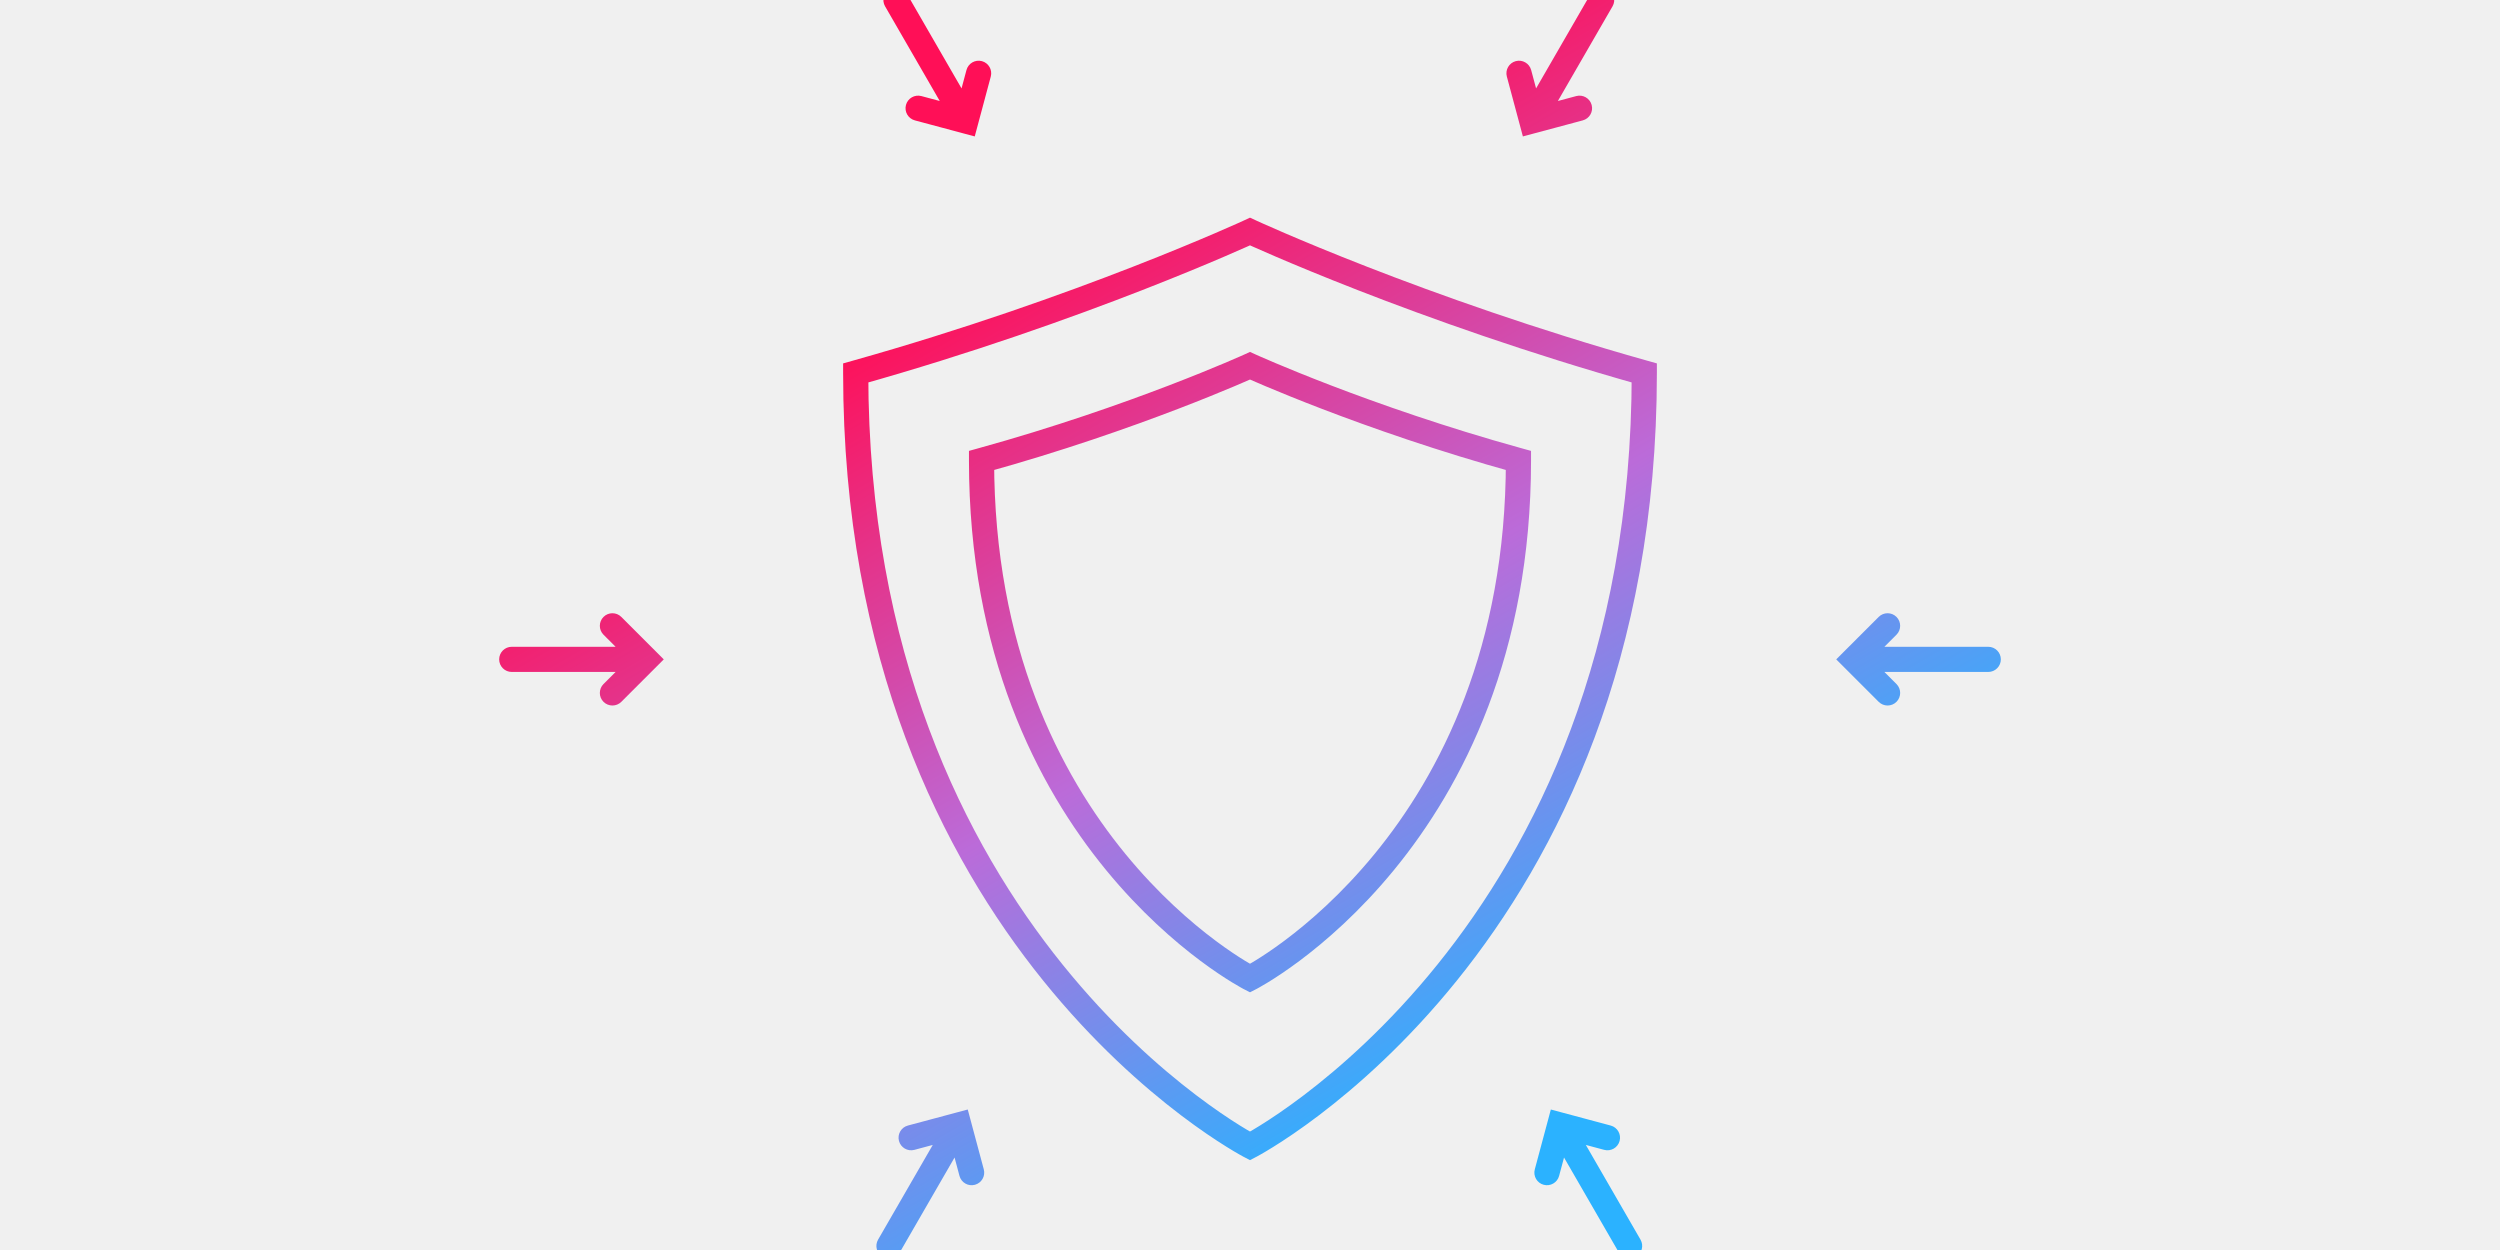
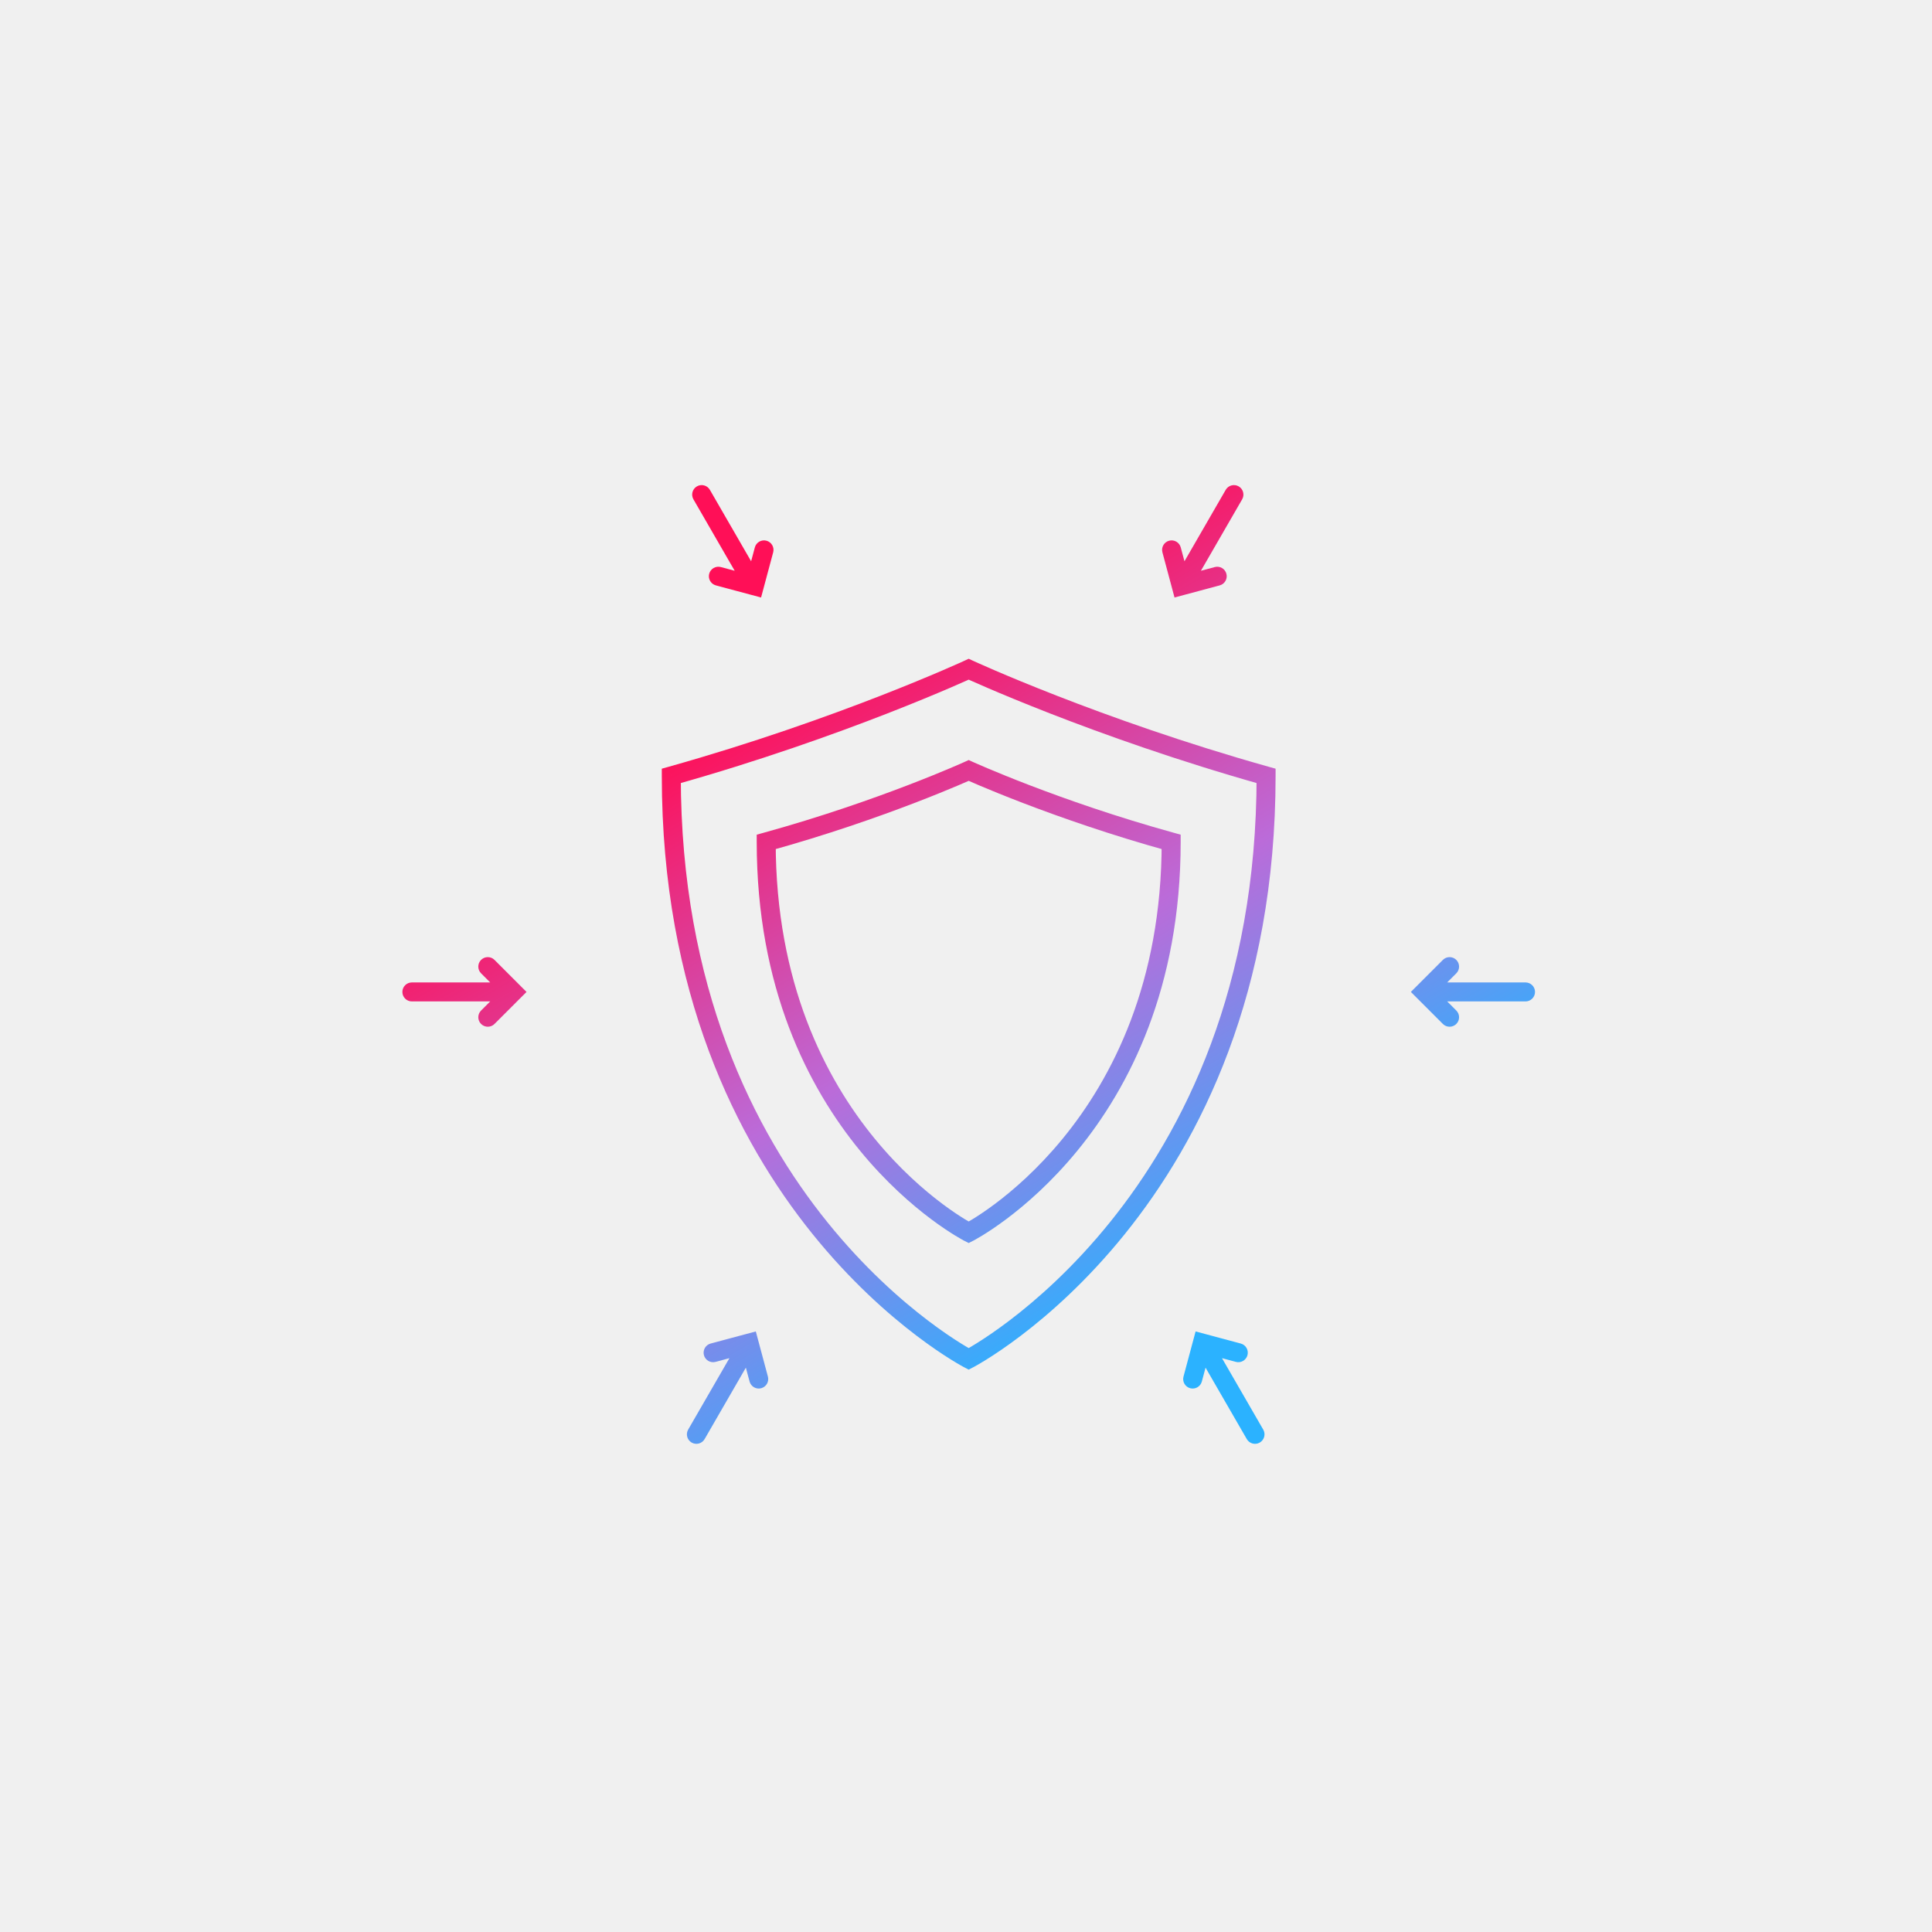
- <svg xmlns="http://www.w3.org/2000/svg" width="298" height="149" viewBox="0 0 298 149" fill="none">
-   <g clip-path="url(#clip0)">
-     <path d="M149 27.598L149.63 26.236L149 25.944L148.37 26.236L149 27.598ZM196 44.455H197.5V43.318L196.406 43.01L196 44.455ZM149 136.597L148.309 137.929L149 138.288L149.691 137.929L149 136.597ZM102 44.455L101.594 43.01L100.5 43.318V44.455H102ZM149 43.597L149.622 42.233L149 41.949L148.378 42.233L149 43.597ZM181 54.887H182.5V53.745L181.4 53.441L181 54.887ZM149 116.597L148.318 117.933L149 118.282L149.682 117.933L149 116.597ZM117 54.887L116.6 53.441L115.5 53.745V54.887H117ZM182.589 14.425L181.14 14.814L181.528 16.263L182.977 15.874L182.589 14.425ZM188.666 14.35C189.466 14.136 189.941 13.313 189.726 12.513C189.512 11.713 188.69 11.238 187.889 11.452L188.666 14.35ZM182.514 8.349C182.299 7.549 181.477 7.074 180.677 7.288C179.876 7.503 179.402 8.325 179.616 9.125L182.514 8.349ZM192.217 0.75C192.631 0.033 192.385 -0.885 191.668 -1.299C190.95 -1.713 190.033 -1.467 189.619 -0.75L192.217 0.75ZM115.128 14.425L114.74 15.874L116.189 16.263L116.577 14.814L115.128 14.425ZM109.828 11.452C109.027 11.238 108.205 11.713 107.99 12.513C107.776 13.313 108.251 14.136 109.051 14.35L109.828 11.452ZM118.101 9.125C118.315 8.325 117.841 7.503 117.04 7.288C116.24 7.074 115.418 7.549 115.203 8.349L118.101 9.125ZM108.098 -0.75C107.684 -1.467 106.767 -1.713 106.049 -1.299C105.332 -0.885 105.086 0.033 105.5 0.75L108.098 -0.75ZM77 78.597L78.061 79.658L79.121 78.597L78.061 77.537L77 78.597ZM71.939 81.537C71.354 82.123 71.354 83.072 71.939 83.658C72.525 84.244 73.475 84.244 74.061 83.658L71.939 81.537ZM74.061 73.537C73.475 72.951 72.525 72.951 71.939 73.537C71.354 74.123 71.354 75.072 71.939 75.658L74.061 73.537ZM61 77.097C60.172 77.097 59.5 77.769 59.5 78.597C59.5 79.426 60.172 80.097 61 80.097V77.097ZM221 78.597L219.939 77.537L218.879 78.597L219.939 79.658L221 78.597ZM223.939 83.658C224.525 84.244 225.475 84.244 226.061 83.658C226.646 83.072 226.646 82.123 226.061 81.537L223.939 83.658ZM226.061 75.658C226.646 75.072 226.646 74.123 226.061 73.537C225.475 72.951 224.525 72.951 223.939 73.537L226.061 75.658ZM237 80.097C237.828 80.097 238.5 79.426 238.5 78.597C238.5 77.769 237.828 77.097 237 77.097V80.097ZM185.921 134.09L186.309 132.641L184.86 132.253L184.472 133.702L185.921 134.09ZM191.221 137.063C192.021 137.277 192.844 136.802 193.058 136.002C193.272 135.202 192.797 134.38 191.997 134.165L191.221 137.063ZM182.947 139.39C182.733 140.19 183.208 141.013 184.008 141.227C184.808 141.442 185.631 140.967 185.845 140.167L182.947 139.39ZM192.95 149.265C193.364 149.983 194.282 150.228 194.999 149.814C195.717 149.4 195.962 148.483 195.548 147.765L192.95 149.265ZM114.295 134.09L115.744 133.702L115.356 132.253L113.907 132.641L114.295 134.09ZM108.218 134.165C107.418 134.38 106.943 135.202 107.158 136.002C107.372 136.802 108.195 137.277 108.995 137.063L108.218 134.165ZM114.37 140.167C114.585 140.967 115.407 141.442 116.207 141.227C117.008 141.013 117.483 140.19 117.268 139.39L114.37 140.167ZM104.667 147.765C104.253 148.483 104.499 149.4 105.216 149.814C105.934 150.228 106.851 149.983 107.265 149.265L104.667 147.765ZM149 27.598C148.37 28.959 148.37 28.959 148.37 28.959C148.37 28.959 148.371 28.959 148.371 28.959C148.372 28.96 148.373 28.96 148.374 28.961C148.377 28.962 148.381 28.964 148.386 28.966C148.397 28.971 148.412 28.978 148.432 28.987C148.472 29.006 148.532 29.033 148.61 29.069C148.766 29.14 148.998 29.245 149.302 29.381C149.909 29.652 150.804 30.047 151.961 30.544C154.275 31.539 157.639 32.943 161.847 34.584C170.261 37.864 182.058 42.096 195.594 45.899L196.406 43.01C182.986 39.24 171.283 35.043 162.936 31.788C158.764 30.162 155.432 28.771 153.145 27.788C152.002 27.297 151.121 26.908 150.526 26.642C150.229 26.509 150.004 26.407 149.853 26.338C149.778 26.304 149.722 26.278 149.684 26.261C149.666 26.253 149.652 26.246 149.643 26.242C149.638 26.24 149.635 26.238 149.633 26.238C149.632 26.237 149.631 26.237 149.631 26.236C149.631 26.236 149.63 26.236 149.63 26.236C149.63 26.236 149.63 26.236 149 27.598ZM194.5 44.455C194.5 77.945 182.891 100.655 171.332 114.987C165.546 122.161 159.763 127.246 155.437 130.531C153.274 132.174 151.476 133.366 150.227 134.143C149.603 134.532 149.115 134.816 148.788 135.002C148.624 135.095 148.5 135.163 148.42 135.207C148.379 135.229 148.35 135.245 148.331 135.255C148.322 135.259 148.315 135.263 148.311 135.265C148.31 135.266 148.308 135.266 148.308 135.267C148.308 135.267 148.308 135.267 148.308 135.267C148.308 135.267 148.309 135.266 149 136.597C149.691 137.929 149.692 137.928 149.693 137.928C149.694 137.927 149.695 137.927 149.696 137.926C149.699 137.925 149.702 137.923 149.706 137.921C149.713 137.917 149.724 137.912 149.737 137.905C149.764 137.89 149.802 137.87 149.85 137.844C149.947 137.791 150.087 137.714 150.268 137.612C150.629 137.407 151.151 137.101 151.812 136.69C153.133 135.868 155.008 134.624 157.251 132.921C161.737 129.514 167.704 124.264 173.668 116.87C185.609 102.065 197.5 78.704 197.5 44.455H194.5ZM149 27.598C148.37 26.236 148.37 26.236 148.37 26.236C148.37 26.236 148.369 26.236 148.369 26.236C148.369 26.237 148.368 26.237 148.367 26.238C148.365 26.238 148.362 26.24 148.357 26.242C148.348 26.246 148.334 26.253 148.316 26.261C148.278 26.278 148.222 26.304 148.147 26.338C147.996 26.407 147.771 26.509 147.474 26.642C146.879 26.908 145.998 27.297 144.855 27.788C142.568 28.771 139.236 30.162 135.064 31.788C126.717 35.043 115.014 39.24 101.594 43.01L102.406 45.899C115.942 42.096 127.739 37.864 136.153 34.584C140.361 32.943 143.725 31.539 146.039 30.544C147.196 30.047 148.091 29.652 148.698 29.381C149.002 29.245 149.234 29.14 149.39 29.069C149.468 29.033 149.528 29.006 149.568 28.987C149.588 28.978 149.603 28.971 149.614 28.966C149.619 28.964 149.623 28.962 149.626 28.961C149.627 28.96 149.628 28.96 149.629 28.959C149.629 28.959 149.63 28.959 149.63 28.959C149.63 28.959 149.63 28.959 149 27.598ZM100.5 44.455C100.5 78.704 112.391 102.065 124.332 116.87C130.296 124.264 136.263 129.514 140.749 132.921C142.992 134.624 144.867 135.868 146.188 136.69C146.849 137.101 147.371 137.407 147.732 137.612C147.913 137.714 148.053 137.791 148.15 137.844C148.198 137.87 148.236 137.89 148.263 137.905C148.276 137.912 148.287 137.917 148.294 137.921C148.298 137.923 148.301 137.925 148.304 137.926C148.305 137.927 148.306 137.927 148.307 137.928C148.308 137.928 148.309 137.929 149 136.597C149.691 135.266 149.692 135.267 149.692 135.267C149.692 135.267 149.692 135.267 149.692 135.267C149.692 135.266 149.69 135.266 149.689 135.265C149.685 135.263 149.678 135.259 149.669 135.255C149.65 135.245 149.621 135.229 149.58 135.207C149.5 135.163 149.376 135.095 149.212 135.002C148.885 134.816 148.397 134.532 147.773 134.143C146.524 133.366 144.726 132.174 142.563 130.531C138.237 127.246 132.454 122.161 126.668 114.987C115.109 100.655 103.5 77.945 103.5 44.455H100.5ZM149 43.597C148.378 44.962 148.378 44.963 148.379 44.963C148.379 44.963 148.379 44.963 148.379 44.963C148.38 44.963 148.381 44.964 148.382 44.964C148.384 44.965 148.387 44.966 148.39 44.968C148.398 44.971 148.408 44.976 148.422 44.982C148.45 44.995 148.491 45.013 148.545 45.038C148.652 45.086 148.811 45.156 149.018 45.248C149.434 45.43 150.045 45.696 150.835 46.03C152.415 46.698 154.71 47.64 157.581 48.741C163.32 50.942 171.367 53.781 180.6 56.333L181.4 53.441C172.281 50.921 164.327 48.115 158.655 45.94C155.819 44.852 153.556 43.923 152.003 43.267C151.227 42.938 150.629 42.679 150.226 42.502C150.025 42.413 149.872 42.345 149.771 42.3C149.72 42.277 149.682 42.26 149.657 42.248C149.645 42.243 149.636 42.239 149.63 42.236C149.627 42.235 149.625 42.234 149.623 42.233C149.623 42.233 149.622 42.233 149.622 42.233C149.622 42.232 149.622 42.232 149.622 42.232C149.622 42.232 149.622 42.233 149 43.597ZM179.5 54.887C179.5 77.184 171.646 92.283 163.84 101.804C159.93 106.573 156.023 109.952 153.102 112.133C151.643 113.224 150.431 114.014 149.592 114.527C149.172 114.784 148.846 114.972 148.628 115.093C148.52 115.154 148.438 115.198 148.386 115.226C148.359 115.24 148.34 115.25 148.329 115.256C148.323 115.259 148.32 115.261 148.318 115.262C148.317 115.262 148.316 115.262 148.316 115.262C148.316 115.262 148.317 115.262 148.317 115.262C148.317 115.262 148.318 115.262 149 116.597C149.682 117.933 149.683 117.933 149.684 117.932C149.685 117.932 149.686 117.932 149.687 117.931C149.689 117.93 149.691 117.929 149.694 117.927C149.7 117.924 149.708 117.92 149.717 117.915C149.737 117.905 149.764 117.891 149.798 117.873C149.867 117.836 149.965 117.783 150.09 117.713C150.341 117.573 150.703 117.365 151.158 117.086C152.069 116.529 153.357 115.687 154.898 114.537C157.977 112.236 162.07 108.694 166.16 103.706C174.354 93.713 182.5 77.957 182.5 54.887H179.5ZM149 43.597C148.378 42.233 148.378 42.232 148.378 42.232C148.378 42.232 148.378 42.232 148.378 42.233C148.378 42.233 148.377 42.233 148.377 42.233C148.375 42.234 148.373 42.235 148.37 42.236C148.364 42.239 148.355 42.243 148.343 42.248C148.318 42.26 148.28 42.277 148.229 42.3C148.128 42.345 147.975 42.413 147.774 42.502C147.371 42.679 146.773 42.938 145.997 43.267C144.444 43.923 142.181 44.852 139.345 45.94C133.673 48.115 125.719 50.921 116.6 53.441L117.4 56.333C126.633 53.781 134.68 50.942 140.419 48.741C143.29 47.64 145.585 46.698 147.165 46.03C147.955 45.696 148.566 45.43 148.982 45.248C149.189 45.156 149.348 45.086 149.455 45.038C149.509 45.013 149.55 44.995 149.578 44.982C149.592 44.976 149.602 44.971 149.61 44.968C149.613 44.966 149.616 44.965 149.618 44.964C149.619 44.964 149.62 44.963 149.621 44.963C149.621 44.963 149.621 44.963 149.621 44.963C149.622 44.963 149.622 44.962 149 43.597ZM115.5 54.887C115.5 77.957 123.646 93.713 131.84 103.706C135.93 108.694 140.023 112.236 143.102 114.537C144.643 115.687 145.931 116.529 146.842 117.086C147.297 117.365 147.659 117.573 147.91 117.713C148.035 117.783 148.133 117.836 148.202 117.873C148.236 117.891 148.263 117.905 148.283 117.915C148.292 117.92 148.3 117.924 148.306 117.927C148.309 117.929 148.311 117.93 148.313 117.931C148.314 117.932 148.315 117.932 148.316 117.932C148.317 117.933 148.318 117.933 149 116.597C149.682 115.262 149.683 115.262 149.683 115.262C149.683 115.262 149.684 115.262 149.684 115.262C149.684 115.262 149.683 115.262 149.682 115.262C149.68 115.261 149.677 115.259 149.671 115.256C149.66 115.25 149.641 115.24 149.614 115.226C149.562 115.198 149.48 115.154 149.372 115.093C149.154 114.972 148.828 114.784 148.408 114.527C147.569 114.014 146.357 113.224 144.898 112.133C141.977 109.952 138.07 106.573 134.16 101.804C126.354 92.283 118.5 77.184 118.5 54.887H115.5ZM182.977 15.874L188.666 14.35L187.889 11.452L182.201 12.977L182.977 15.874ZM184.038 14.037L182.514 8.349L179.616 9.125L181.14 14.814L184.038 14.037ZM189.619 -0.75L181.29 13.675L183.888 15.175L192.217 0.75L189.619 -0.75ZM115.516 12.977L109.828 11.452L109.051 14.35L114.74 15.874L115.516 12.977ZM116.577 14.814L118.101 9.125L115.203 8.349L113.679 14.037L116.577 14.814ZM105.5 0.75L113.829 15.175L116.427 13.675L108.098 -0.75L105.5 0.75ZM75.939 77.537L71.939 81.537L74.061 83.658L78.061 79.658L75.939 77.537ZM78.061 77.537L74.061 73.537L71.939 75.658L75.939 79.658L78.061 77.537ZM61 80.097H77V77.097H61V80.097ZM219.939 79.658L223.939 83.658L226.061 81.537L222.061 77.537L219.939 79.658ZM222.061 79.658L226.061 75.658L223.939 73.537L219.939 77.537L222.061 79.658ZM237 77.097H221V80.097H237V77.097ZM185.532 135.539L191.221 137.063L191.997 134.165L186.309 132.641L185.532 135.539ZM184.472 133.702L182.947 139.39L185.845 140.167L187.369 134.478L184.472 133.702ZM195.548 147.765L187.22 133.34L184.621 134.84L192.95 149.265L195.548 147.765ZM113.907 132.641L108.218 134.165L108.995 137.063L114.683 135.539L113.907 132.641ZM112.846 134.478L114.37 140.167L117.268 139.39L115.744 133.702L112.846 134.478ZM107.265 149.265L115.594 134.84L112.996 133.34L104.667 147.765L107.265 149.265Z" fill="url(#paint0_linear)" />
-   </g>
+ <svg xmlns="http://www.w3.org/2000/svg" width="250" height="250" viewBox="0 0 250 250" fill="none">
+   <path d="M125.349 86.597L125.865 85.482L125.349 85.243L124.832 85.482L125.349 86.597ZM163.832 100.399H165.06V99.468L164.164 99.217L163.832 100.399ZM125.349 175.845L124.783 176.935L125.349 177.229L125.915 176.935L125.349 175.845ZM86.865 100.399L86.533 99.217L85.637 99.468V100.399H86.865ZM125.349 99.697L125.858 98.58L125.349 98.348L124.839 98.58L125.349 99.697ZM151.55 108.941H152.778V108.006L151.877 107.757L151.55 108.941ZM125.349 159.469L124.79 160.563L125.349 160.848L125.907 160.563L125.349 159.469ZM99.147 108.941L98.82 107.757L97.919 108.006V108.941H99.147ZM152.851 75.811L151.665 76.129L151.983 77.316L153.169 76.998L152.851 75.811ZM157.827 75.75C158.482 75.574 158.871 74.901 158.695 74.246C158.52 73.59 157.846 73.201 157.191 73.377L157.827 75.75ZM152.789 70.836C152.614 70.181 151.94 69.792 151.285 69.967C150.63 70.143 150.241 70.816 150.417 71.472L152.789 70.836ZM160.734 64.614C161.073 64.027 160.872 63.276 160.285 62.936C159.697 62.597 158.946 62.798 158.607 63.386L160.734 64.614ZM97.614 75.811L97.296 76.998L98.483 77.316L98.801 76.129L97.614 75.811ZM93.275 73.377C92.619 73.201 91.946 73.59 91.77 74.246C91.595 74.901 91.984 75.574 92.639 75.75L93.275 73.377ZM100.049 71.472C100.224 70.816 99.835 70.143 99.18 69.967C98.525 69.792 97.852 70.181 97.676 70.836L100.049 71.472ZM91.859 63.386C91.519 62.798 90.768 62.597 90.181 62.936C89.594 63.276 89.392 64.027 89.731 64.614L91.859 63.386ZM66.396 128.355L67.264 129.223L68.132 128.355L67.264 127.487L66.396 128.355ZM62.252 130.762C61.772 131.241 61.772 132.019 62.252 132.499C62.732 132.978 63.509 132.978 63.989 132.499L62.252 130.762ZM63.989 124.211C63.509 123.732 62.732 123.732 62.252 124.211C61.772 124.691 61.772 125.469 62.252 125.948L63.989 124.211ZM53.295 127.127C52.617 127.127 52.067 127.677 52.067 128.355C52.067 129.033 52.617 129.583 53.295 129.583V127.127ZM184.302 128.355L183.433 127.487L182.565 128.355L183.433 129.223L184.302 128.355ZM186.708 132.499C187.188 132.978 187.966 132.978 188.445 132.499C188.925 132.019 188.925 131.241 188.445 130.762L186.708 132.499ZM188.445 125.948C188.925 125.469 188.925 124.691 188.445 124.211C187.966 123.732 187.188 123.732 186.708 124.211L188.445 125.948ZM197.402 129.583C198.081 129.583 198.63 129.033 198.63 128.355C198.63 127.677 198.081 127.127 197.402 127.127V129.583ZM155.579 173.792L155.897 172.605L154.71 172.287L154.392 173.474L155.579 173.792ZM159.919 176.226C160.574 176.402 161.247 176.013 161.423 175.358C161.598 174.702 161.21 174.029 160.554 173.853L159.919 176.226ZM153.144 178.131C152.969 178.787 153.358 179.46 154.013 179.636C154.668 179.811 155.342 179.422 155.517 178.767L153.144 178.131ZM161.335 186.217C161.674 186.805 162.425 187.006 163.012 186.667C163.6 186.328 163.801 185.576 163.462 184.989L161.335 186.217ZM96.932 173.792L98.119 173.474L97.801 172.287L96.615 172.605L96.932 173.792ZM91.957 173.853C91.302 174.029 90.913 174.702 91.088 175.358C91.264 176.013 91.937 176.402 92.593 176.226L91.957 173.853ZM96.994 178.767C97.17 179.422 97.843 179.811 98.498 179.636C99.153 179.46 99.542 178.787 99.367 178.131L96.994 178.767ZM89.049 184.989C88.71 185.576 88.912 186.328 89.499 186.667C90.086 187.006 90.838 186.805 91.177 186.217L89.049 184.989ZM125.349 86.597C124.832 87.711 124.833 87.711 124.833 87.711C124.833 87.711 124.833 87.711 124.834 87.712C124.834 87.712 124.835 87.712 124.836 87.713C124.839 87.714 124.842 87.715 124.846 87.717C124.855 87.721 124.867 87.727 124.884 87.735C124.917 87.75 124.965 87.772 125.029 87.801C125.157 87.859 125.347 87.945 125.596 88.056C126.093 88.279 126.825 88.602 127.773 89.01C129.668 89.824 132.422 90.973 135.867 92.317C142.757 95.003 152.416 98.468 163.5 101.581L164.164 99.217C153.176 96.129 143.594 92.693 136.76 90.028C133.343 88.696 130.615 87.557 128.743 86.753C127.807 86.35 127.085 86.032 126.598 85.814C126.355 85.705 126.17 85.622 126.047 85.566C125.986 85.538 125.94 85.516 125.909 85.502C125.894 85.496 125.882 85.49 125.875 85.487C125.871 85.485 125.869 85.484 125.867 85.483C125.866 85.483 125.865 85.482 125.865 85.482C125.865 85.482 125.865 85.482 125.865 85.482C125.865 85.482 125.865 85.482 125.349 86.597ZM162.604 100.399C162.604 127.821 153.099 146.416 143.634 158.15C138.896 164.024 134.161 168.188 130.619 170.878C128.848 172.223 127.376 173.199 126.353 173.835C125.842 174.153 125.443 174.387 125.175 174.539C125.041 174.615 124.94 174.67 124.873 174.706C124.84 174.724 124.816 174.737 124.801 174.745C124.793 174.749 124.788 174.752 124.785 174.754C124.783 174.755 124.782 174.755 124.782 174.755C124.782 174.755 124.782 174.755 124.782 174.755C124.782 174.755 124.783 174.755 125.349 175.845C125.915 176.935 125.915 176.935 125.916 176.934C125.917 176.934 125.918 176.933 125.919 176.933C125.921 176.932 125.923 176.93 125.926 176.929C125.933 176.925 125.941 176.921 125.952 176.915C125.974 176.904 126.005 176.887 126.045 176.865C126.124 176.822 126.239 176.759 126.387 176.675C126.682 176.508 127.11 176.257 127.651 175.921C128.733 175.248 130.268 174.229 132.104 172.834C135.777 170.045 140.663 165.746 145.546 159.692C155.323 147.57 165.06 128.442 165.06 100.399H162.604ZM125.349 86.597C124.832 85.482 124.832 85.482 124.832 85.482C124.832 85.482 124.832 85.482 124.832 85.482C124.832 85.482 124.831 85.483 124.83 85.483C124.829 85.484 124.826 85.485 124.822 85.487C124.815 85.49 124.804 85.496 124.788 85.502C124.758 85.516 124.712 85.538 124.65 85.566C124.527 85.622 124.342 85.705 124.099 85.814C123.612 86.032 122.89 86.35 121.954 86.753C120.082 87.557 117.354 88.696 113.938 90.028C107.103 92.693 97.521 96.129 86.533 99.217L87.198 101.581C98.281 98.468 107.941 95.003 114.83 92.317C118.275 90.973 121.029 89.824 122.924 89.01C123.872 88.602 124.605 88.279 125.102 88.056C125.35 87.945 125.54 87.859 125.668 87.801C125.732 87.772 125.781 87.75 125.813 87.735C125.83 87.727 125.842 87.721 125.851 87.717C125.855 87.715 125.859 87.714 125.861 87.713C125.862 87.712 125.863 87.712 125.864 87.712C125.864 87.711 125.864 87.711 125.864 87.711C125.865 87.711 125.865 87.711 125.349 86.597ZM85.637 100.399C85.637 128.442 95.374 147.57 105.151 159.692C110.034 165.746 114.92 170.045 118.593 172.834C120.43 174.229 121.965 175.248 123.046 175.921C123.587 176.257 124.015 176.508 124.31 176.675C124.458 176.759 124.573 176.822 124.653 176.865C124.692 176.887 124.723 176.904 124.745 176.915C124.756 176.921 124.765 176.925 124.771 176.929C124.774 176.93 124.776 176.932 124.778 176.933C124.779 176.933 124.781 176.934 124.781 176.934C124.782 176.935 124.783 176.935 125.349 175.845C125.915 174.755 125.915 174.755 125.915 174.755C125.915 174.755 125.915 174.755 125.915 174.755C125.915 174.755 125.914 174.755 125.912 174.754C125.909 174.752 125.904 174.749 125.896 174.745C125.881 174.737 125.857 174.724 125.824 174.706C125.758 174.67 125.656 174.615 125.522 174.539C125.254 174.387 124.855 174.153 124.344 173.835C123.321 173.199 121.849 172.223 120.078 170.878C116.536 168.188 111.801 164.024 107.063 158.15C97.599 146.416 88.094 127.821 88.094 100.399H85.637ZM125.349 99.697C124.839 100.815 124.84 100.815 124.84 100.815C124.84 100.815 124.84 100.815 124.84 100.815C124.841 100.816 124.842 100.816 124.842 100.816C124.844 100.817 124.846 100.818 124.849 100.819C124.855 100.822 124.864 100.826 124.875 100.831C124.898 100.842 124.932 100.857 124.976 100.876C125.064 100.916 125.194 100.974 125.364 101.048C125.704 101.198 126.204 101.415 126.851 101.689C128.145 102.236 130.024 103.007 132.374 103.909C137.073 105.711 143.662 108.035 151.223 110.125L151.877 107.757C144.411 105.694 137.899 103.396 133.254 101.615C130.932 100.725 129.079 99.964 127.808 99.426C127.172 99.158 126.682 98.945 126.353 98.8C126.188 98.727 126.063 98.672 125.98 98.635C125.938 98.616 125.907 98.602 125.887 98.593C125.877 98.588 125.869 98.585 125.864 98.582C125.862 98.581 125.86 98.581 125.859 98.58C125.858 98.58 125.858 98.58 125.858 98.58C125.858 98.58 125.858 98.58 125.858 98.58C125.858 98.58 125.858 98.58 125.349 99.697ZM150.322 108.941C150.322 127.198 143.891 139.561 137.5 147.356C134.298 151.261 131.099 154.028 128.708 155.814C127.512 156.707 126.521 157.353 125.833 157.774C125.49 157.984 125.223 158.138 125.044 158.237C124.955 158.287 124.889 158.323 124.846 158.346C124.824 158.357 124.809 158.366 124.799 158.37C124.795 158.373 124.791 158.374 124.79 158.375C124.789 158.376 124.789 158.376 124.789 158.376C124.789 158.376 124.789 158.376 124.789 158.376C124.789 158.376 124.79 158.375 125.349 159.469C125.907 160.563 125.908 160.563 125.909 160.562C125.909 160.562 125.91 160.561 125.911 160.561C125.912 160.56 125.914 160.559 125.917 160.558C125.922 160.555 125.928 160.552 125.936 160.548C125.952 160.54 125.974 160.528 126.002 160.513C126.058 160.483 126.138 160.44 126.241 160.382C126.447 160.267 126.743 160.097 127.116 159.869C127.861 159.413 128.916 158.724 130.178 157.782C132.699 155.898 136.05 152.998 139.399 148.914C146.108 140.732 152.778 127.83 152.778 108.941H150.322ZM125.349 99.697C124.839 98.58 124.839 98.58 124.84 98.58C124.839 98.58 124.839 98.58 124.839 98.58C124.839 98.58 124.839 98.58 124.838 98.58C124.837 98.581 124.835 98.581 124.833 98.582C124.828 98.585 124.821 98.588 124.81 98.593C124.79 98.602 124.759 98.616 124.717 98.635C124.634 98.672 124.509 98.727 124.345 98.8C124.015 98.945 123.525 99.158 122.89 99.426C121.619 99.964 119.765 100.725 117.443 101.615C112.799 103.396 106.287 105.694 98.82 107.757L99.474 110.125C107.035 108.035 113.624 105.711 118.323 103.909C120.673 103.007 122.552 102.236 123.846 101.689C124.493 101.415 124.994 101.198 125.334 101.048C125.504 100.974 125.634 100.916 125.721 100.876C125.765 100.857 125.799 100.842 125.822 100.831C125.833 100.826 125.842 100.822 125.848 100.819C125.851 100.818 125.853 100.817 125.855 100.816C125.856 100.816 125.856 100.816 125.857 100.815C125.857 100.815 125.857 100.815 125.857 100.815C125.858 100.815 125.858 100.815 125.349 99.697ZM97.919 108.941C97.919 127.83 104.589 140.732 111.298 148.914C114.647 152.998 117.998 155.898 120.52 157.782C121.781 158.724 122.836 159.413 123.582 159.869C123.955 160.097 124.25 160.267 124.456 160.382C124.559 160.44 124.639 160.483 124.695 160.513C124.723 160.528 124.745 160.54 124.761 160.548C124.769 160.552 124.776 160.555 124.78 160.558C124.783 160.559 124.785 160.56 124.786 160.561C124.787 160.561 124.788 160.562 124.788 160.562C124.789 160.563 124.79 160.563 125.349 159.469C125.907 158.375 125.908 158.376 125.908 158.376C125.908 158.376 125.908 158.376 125.908 158.376C125.908 158.376 125.908 158.376 125.907 158.375C125.906 158.374 125.903 158.373 125.898 158.37C125.889 158.366 125.873 158.357 125.852 158.346C125.809 158.323 125.742 158.287 125.653 158.237C125.475 158.138 125.207 157.984 124.864 157.774C124.177 157.353 123.185 156.707 121.99 155.814C119.599 154.028 116.399 151.261 113.198 147.356C106.806 139.561 100.375 127.198 100.375 108.941H97.919ZM153.169 76.998L157.827 75.75L157.191 73.377L152.533 74.625L153.169 76.998ZM154.037 75.494L152.789 70.836L150.417 71.472L151.665 76.129L154.037 75.494ZM158.607 63.386L151.787 75.197L153.915 76.426L160.734 64.614L158.607 63.386ZM97.932 74.625L93.275 73.377L92.639 75.75L97.296 76.998L97.932 74.625ZM98.801 76.129L100.049 71.472L97.676 70.836L96.428 75.494L98.801 76.129ZM89.731 64.614L96.551 76.426L98.678 75.197L91.859 63.386L89.731 64.614ZM65.527 127.487L62.252 130.762L63.989 132.499L67.264 129.223L65.527 127.487ZM67.264 127.487L63.989 124.211L62.252 125.948L65.527 129.223L67.264 127.487ZM53.295 129.583H66.396V127.127H53.295V129.583ZM183.433 129.223L186.708 132.499L188.445 130.762L185.17 127.487L183.433 129.223ZM185.17 129.223L188.445 125.948L186.708 124.211L183.433 127.487L185.17 129.223ZM197.402 127.127H184.302V129.583H197.402V127.127ZM155.261 174.978L159.919 176.226L160.554 173.853L155.897 172.605L155.261 174.978ZM154.392 173.474L153.144 178.131L155.517 178.767L156.765 174.11L154.392 173.474ZM163.462 184.989L156.642 173.178L154.515 174.406L161.335 186.217L163.462 184.989ZM96.615 172.605L91.957 173.853L92.593 176.226L97.25 174.978L96.615 172.605ZM95.746 174.11L96.994 178.767L99.367 178.131L98.119 173.474L95.746 174.11ZM91.177 186.217L97.996 174.406L95.869 173.178L89.049 184.989L91.177 186.217Z" fill="url(#paint0_linear)" />
  <defs>
-     <linearGradient id="paint0_linear" x1="119" y1="30.098" x2="176.5" y2="128.598" gradientUnits="userSpaceOnUse">
+     <linearGradient id="paint0_linear" x1="100.785" y1="88.644" x2="147.865" y2="169.295" gradientUnits="userSpaceOnUse">
      <stop stop-color="#FF0F57" />
      <stop offset="0.523" stop-color="#BB6BD9" />
      <stop offset="1" stop-color="#2BB2FF" />
    </linearGradient>
-     <clipPath id="clip0">
-       <rect width="298" height="149" fill="white" />
-     </clipPath>
  </defs>
</svg>
